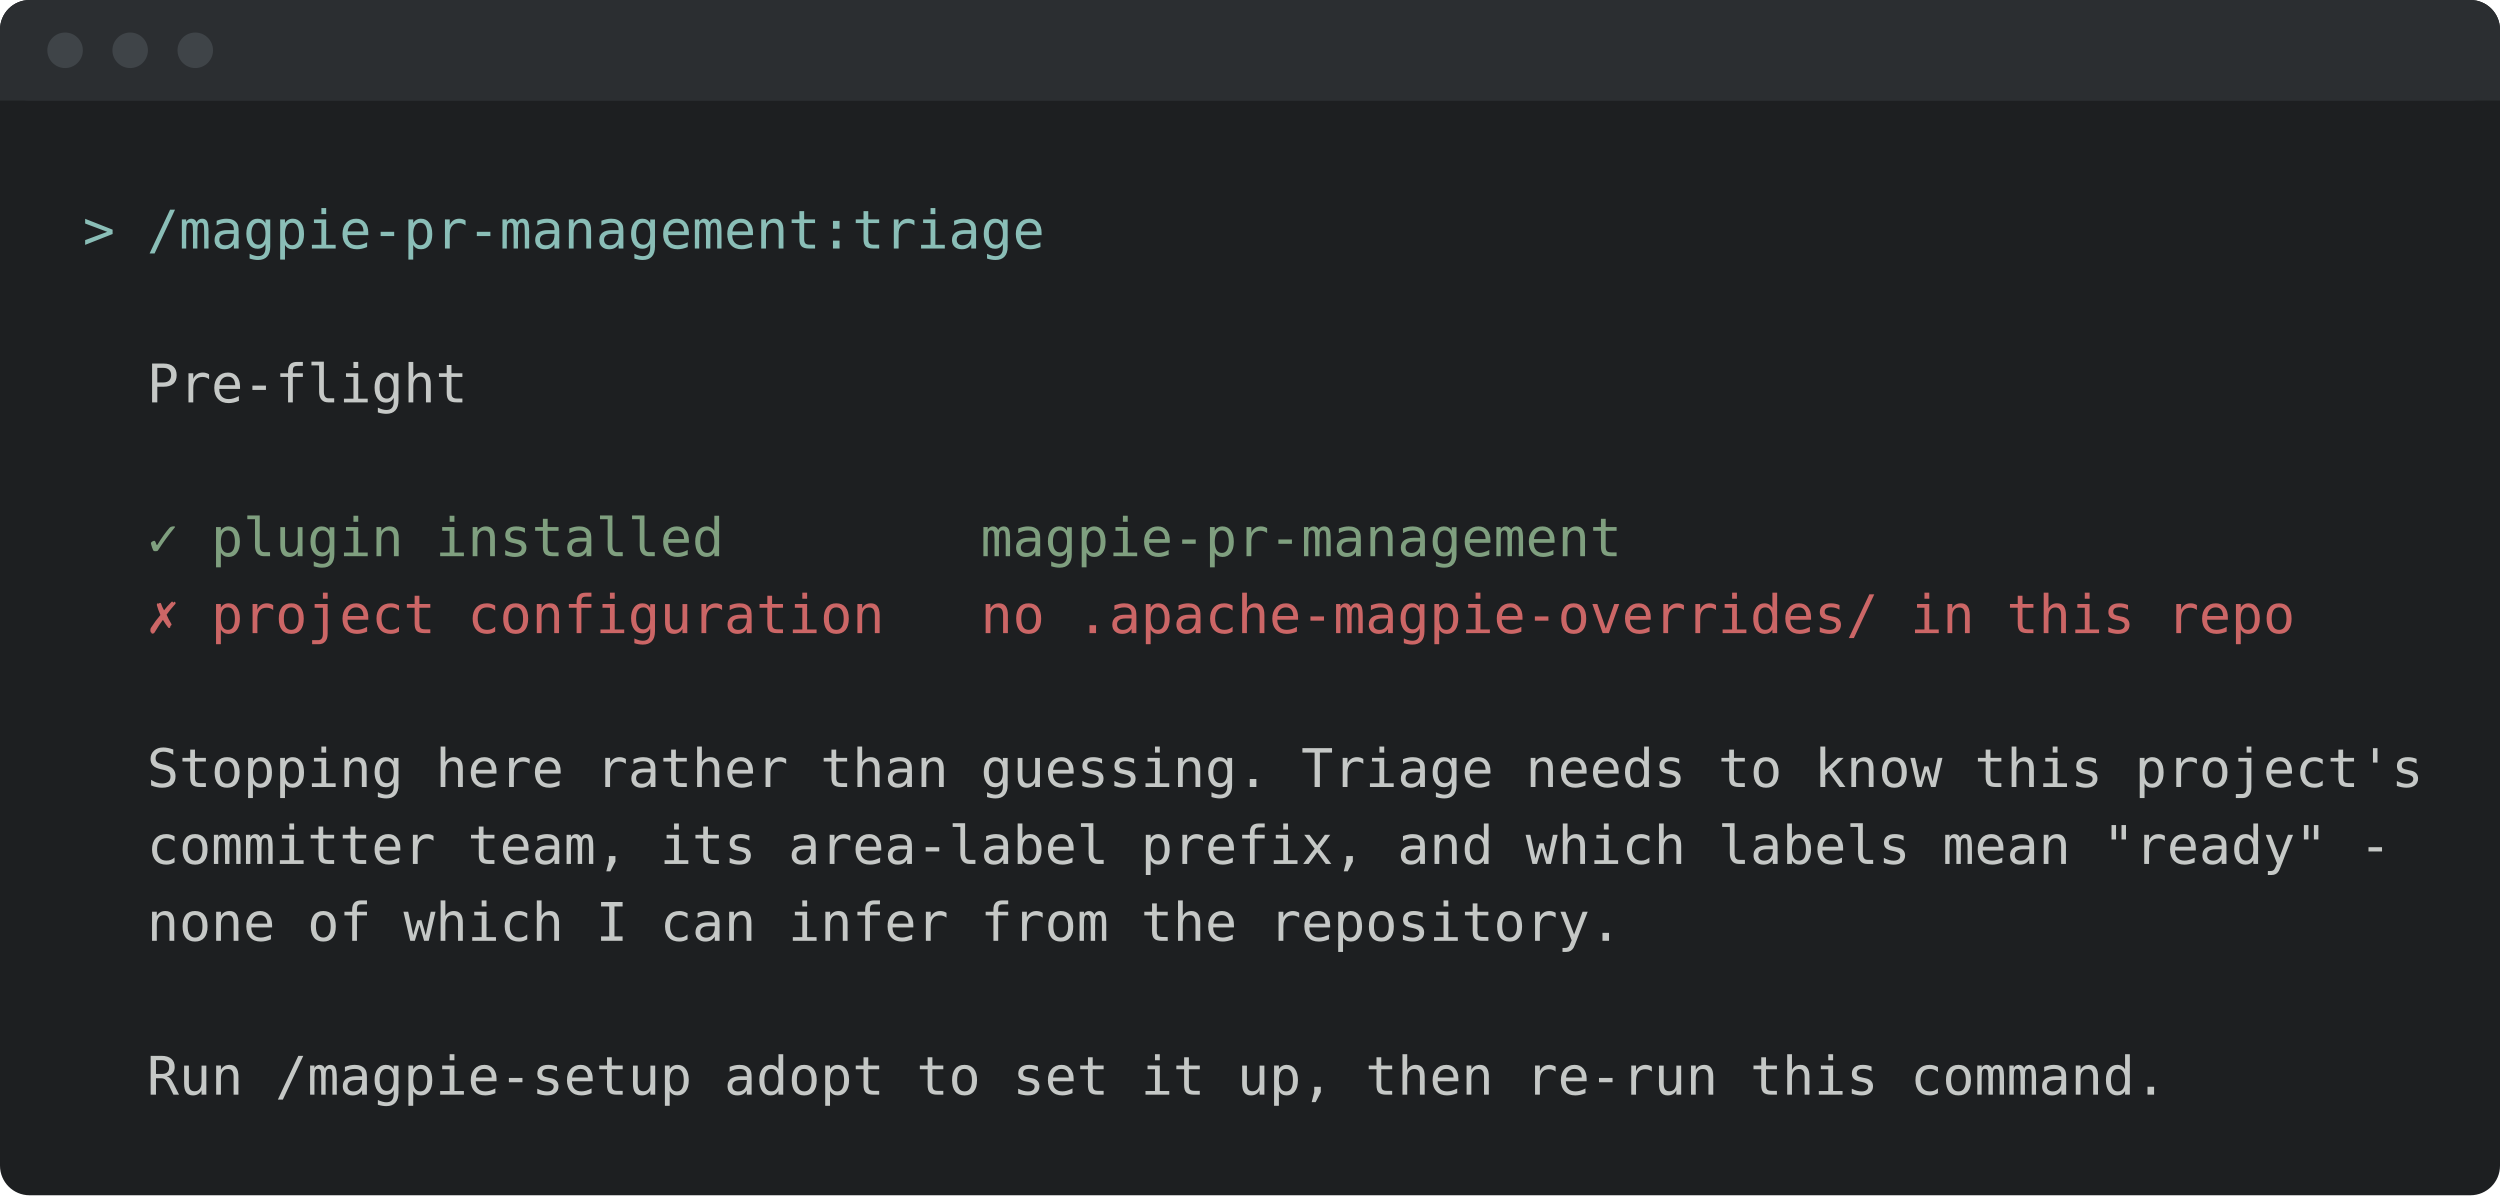
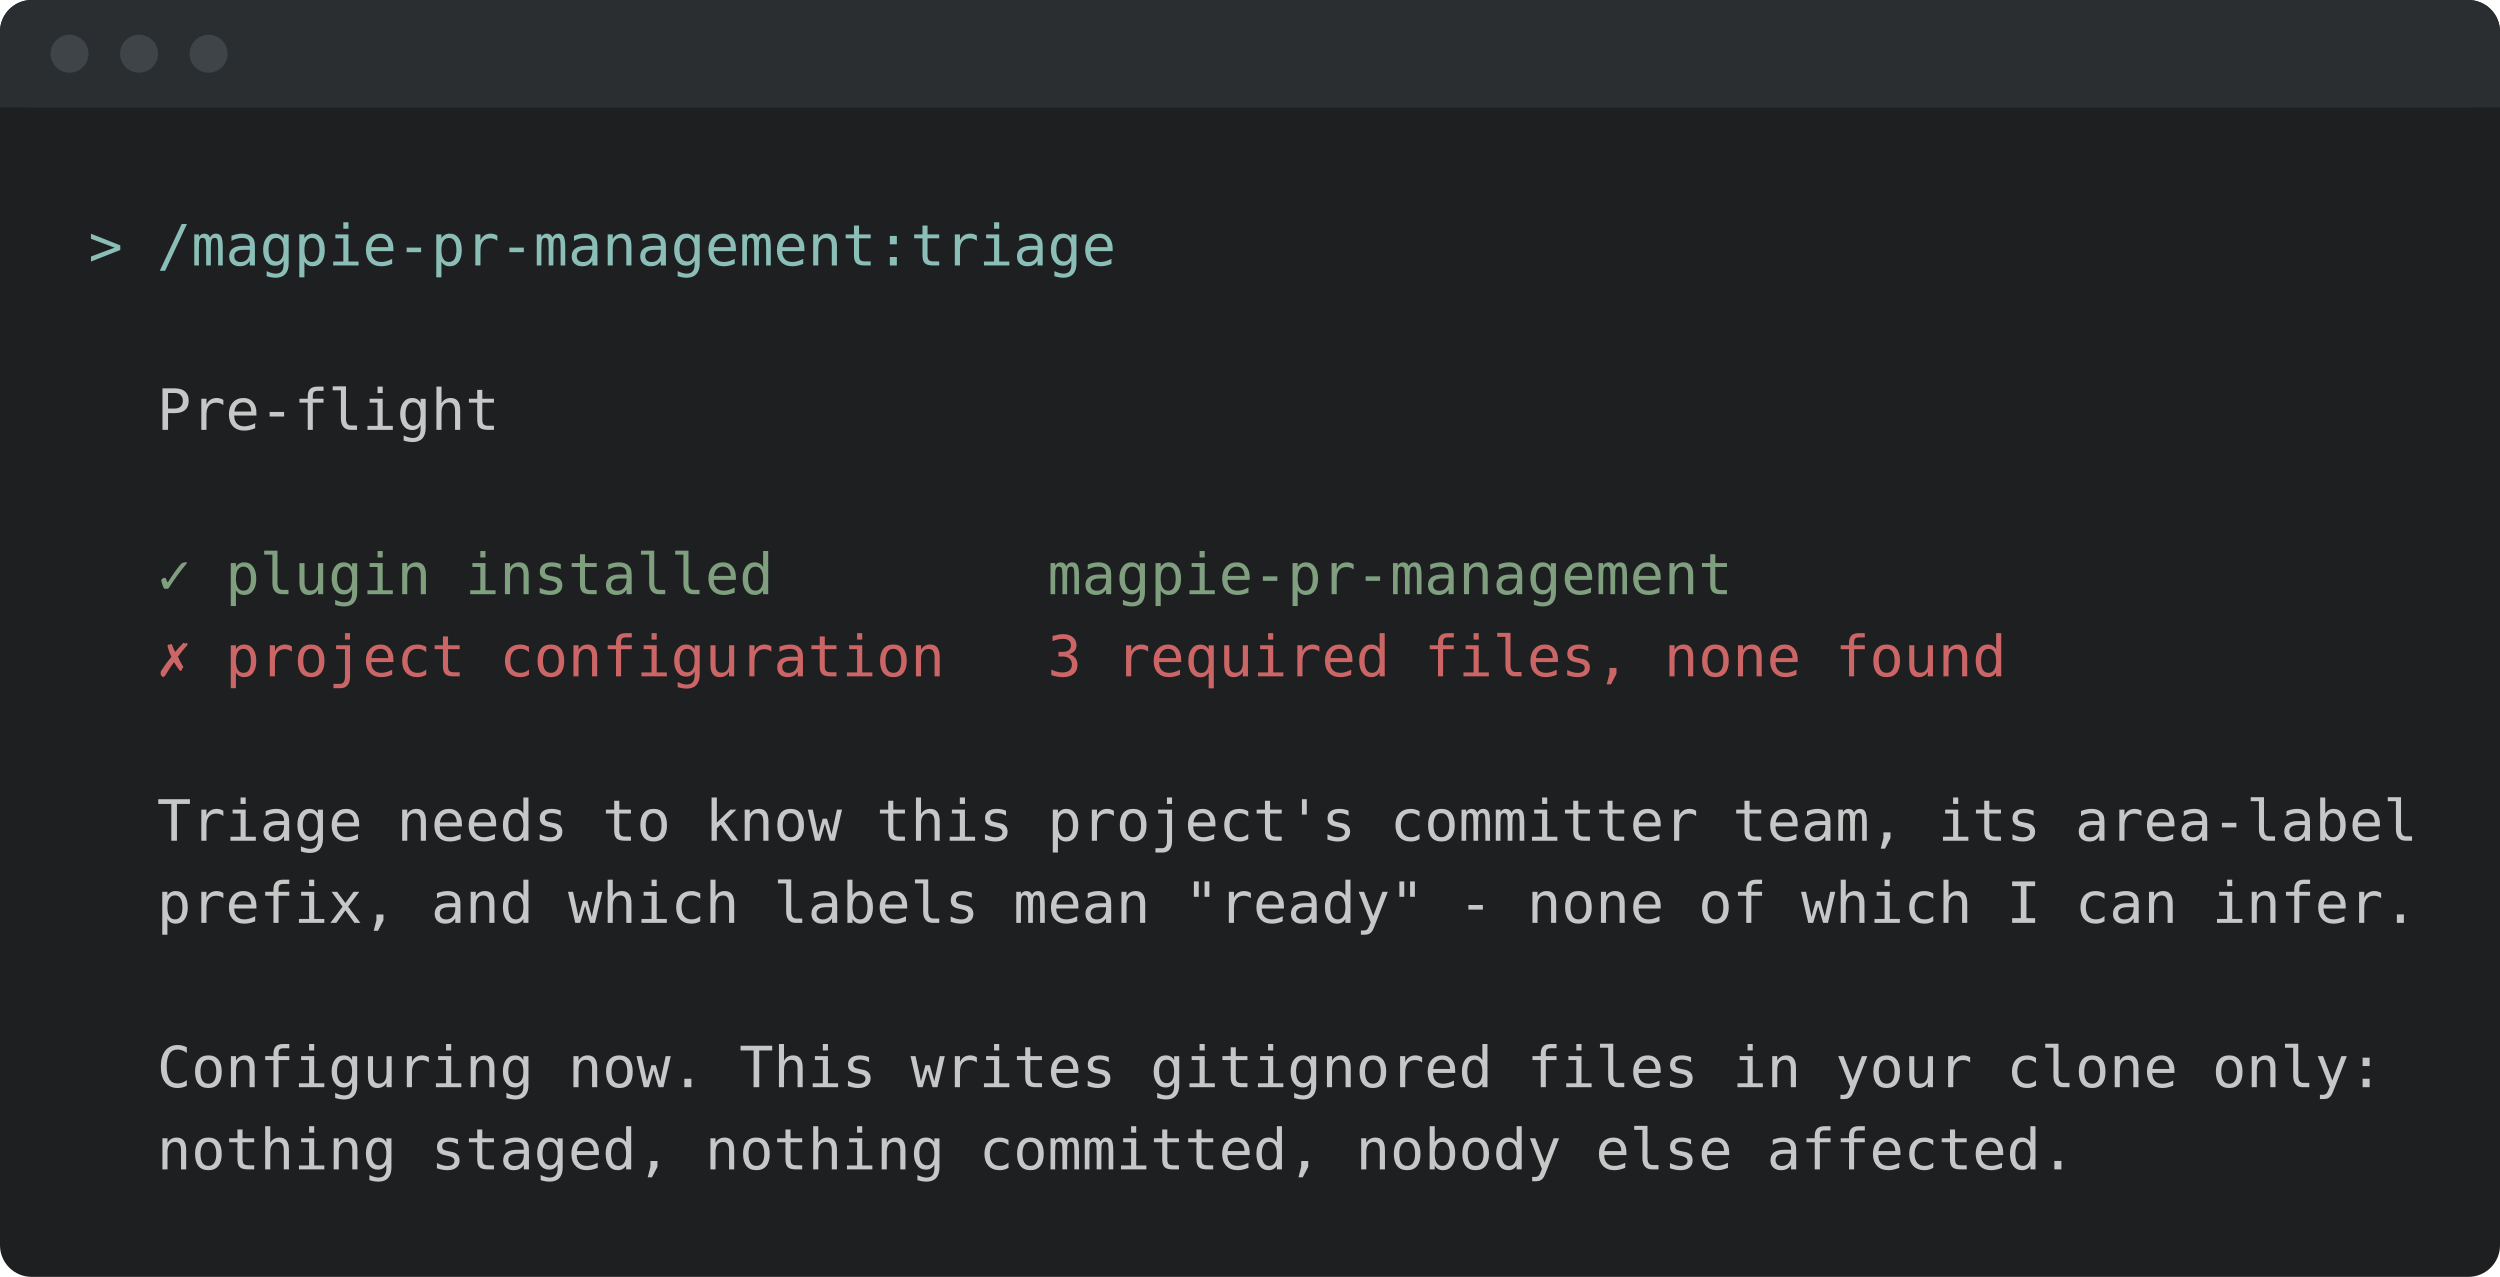
- <svg xmlns="http://www.w3.org/2000/svg" viewBox="0 0 845 404" width="845" height="404" role="img" data-magpie-rendered="render-screenshot" aria-label="Terminal transcript: 1-preflight-stops">
-   <rect width="845" height="404" rx="10" fill="#1d1f21" />
-   <rect x="0" y="0" width="845" height="34" rx="10" fill="#2b2e31" />
-   <rect x="0" y="24" width="845" height="10" fill="#2b2e31" />
+ <svg xmlns="http://www.w3.org/2000/svg" viewBox="0 0 791 404" width="791" height="404" role="img" data-magpie-rendered="render-screenshot" aria-label="Terminal transcript: 1-preflight-stops">
+   <rect width="791" height="404" rx="10" fill="#1d1f21" />
+   <rect x="0" y="0" width="791" height="34" rx="10" fill="#2b2e31" />
+   <rect x="0" y="24" width="791" height="10" fill="#2b2e31" />
  <circle cx="22" cy="17" r="6" fill="#3f4448" />
  <circle cx="44" cy="17" r="6" fill="#3f4448" />
  <circle cx="66" cy="17" r="6" fill="#3f4448" />
  <g font-family="ui-monospace,SFMono-Regular,Menlo,Consolas,monospace" font-size="18" xml:space="preserve">
    <text x="28" y="84" fill="#8abeb7">&gt; /magpie-pr-management:triage</text>
    <text x="28" y="136" fill="#c5c8c6">  Pre-flight</text>
    <text x="28" y="188" fill="#7f9f7f">  ✓ plugin installed        magpie-pr-management</text>
-     <text x="28" y="214" fill="#cc6666">  ✗ project configuration   no .apache-magpie-overrides/ in this repo</text>
-     <text x="28" y="266" fill="#c5c8c6">  Stopping here rather than guessing. Triage needs to know this project's</text>
-     <text x="28" y="292" fill="#c5c8c6">  committer team, its area-label prefix, and which labels mean "ready" -</text>
-     <text x="28" y="318" fill="#c5c8c6">  none of which I can infer from the repository.</text>
-     <text x="28" y="370" fill="#c5c8c6">  Run /magpie-setup adopt to set it up, then re-run this command.</text>
+     <text x="28" y="214" fill="#cc6666">  ✗ project configuration   3 required files, none found</text>
+     <text x="28" y="266" fill="#c5c8c6">  Triage needs to know this project's committer team, its area-label</text>
+     <text x="28" y="292" fill="#c5c8c6">  prefix, and which labels mean "ready" - none of which I can infer.</text>
+     <text x="28" y="344" fill="#c5c8c6">  Configuring now. This writes gitignored files in your clone only:</text>
+     <text x="28" y="370" fill="#c5c8c6">  nothing staged, nothing committed, nobody else affected.</text>
  </g>
</svg>
